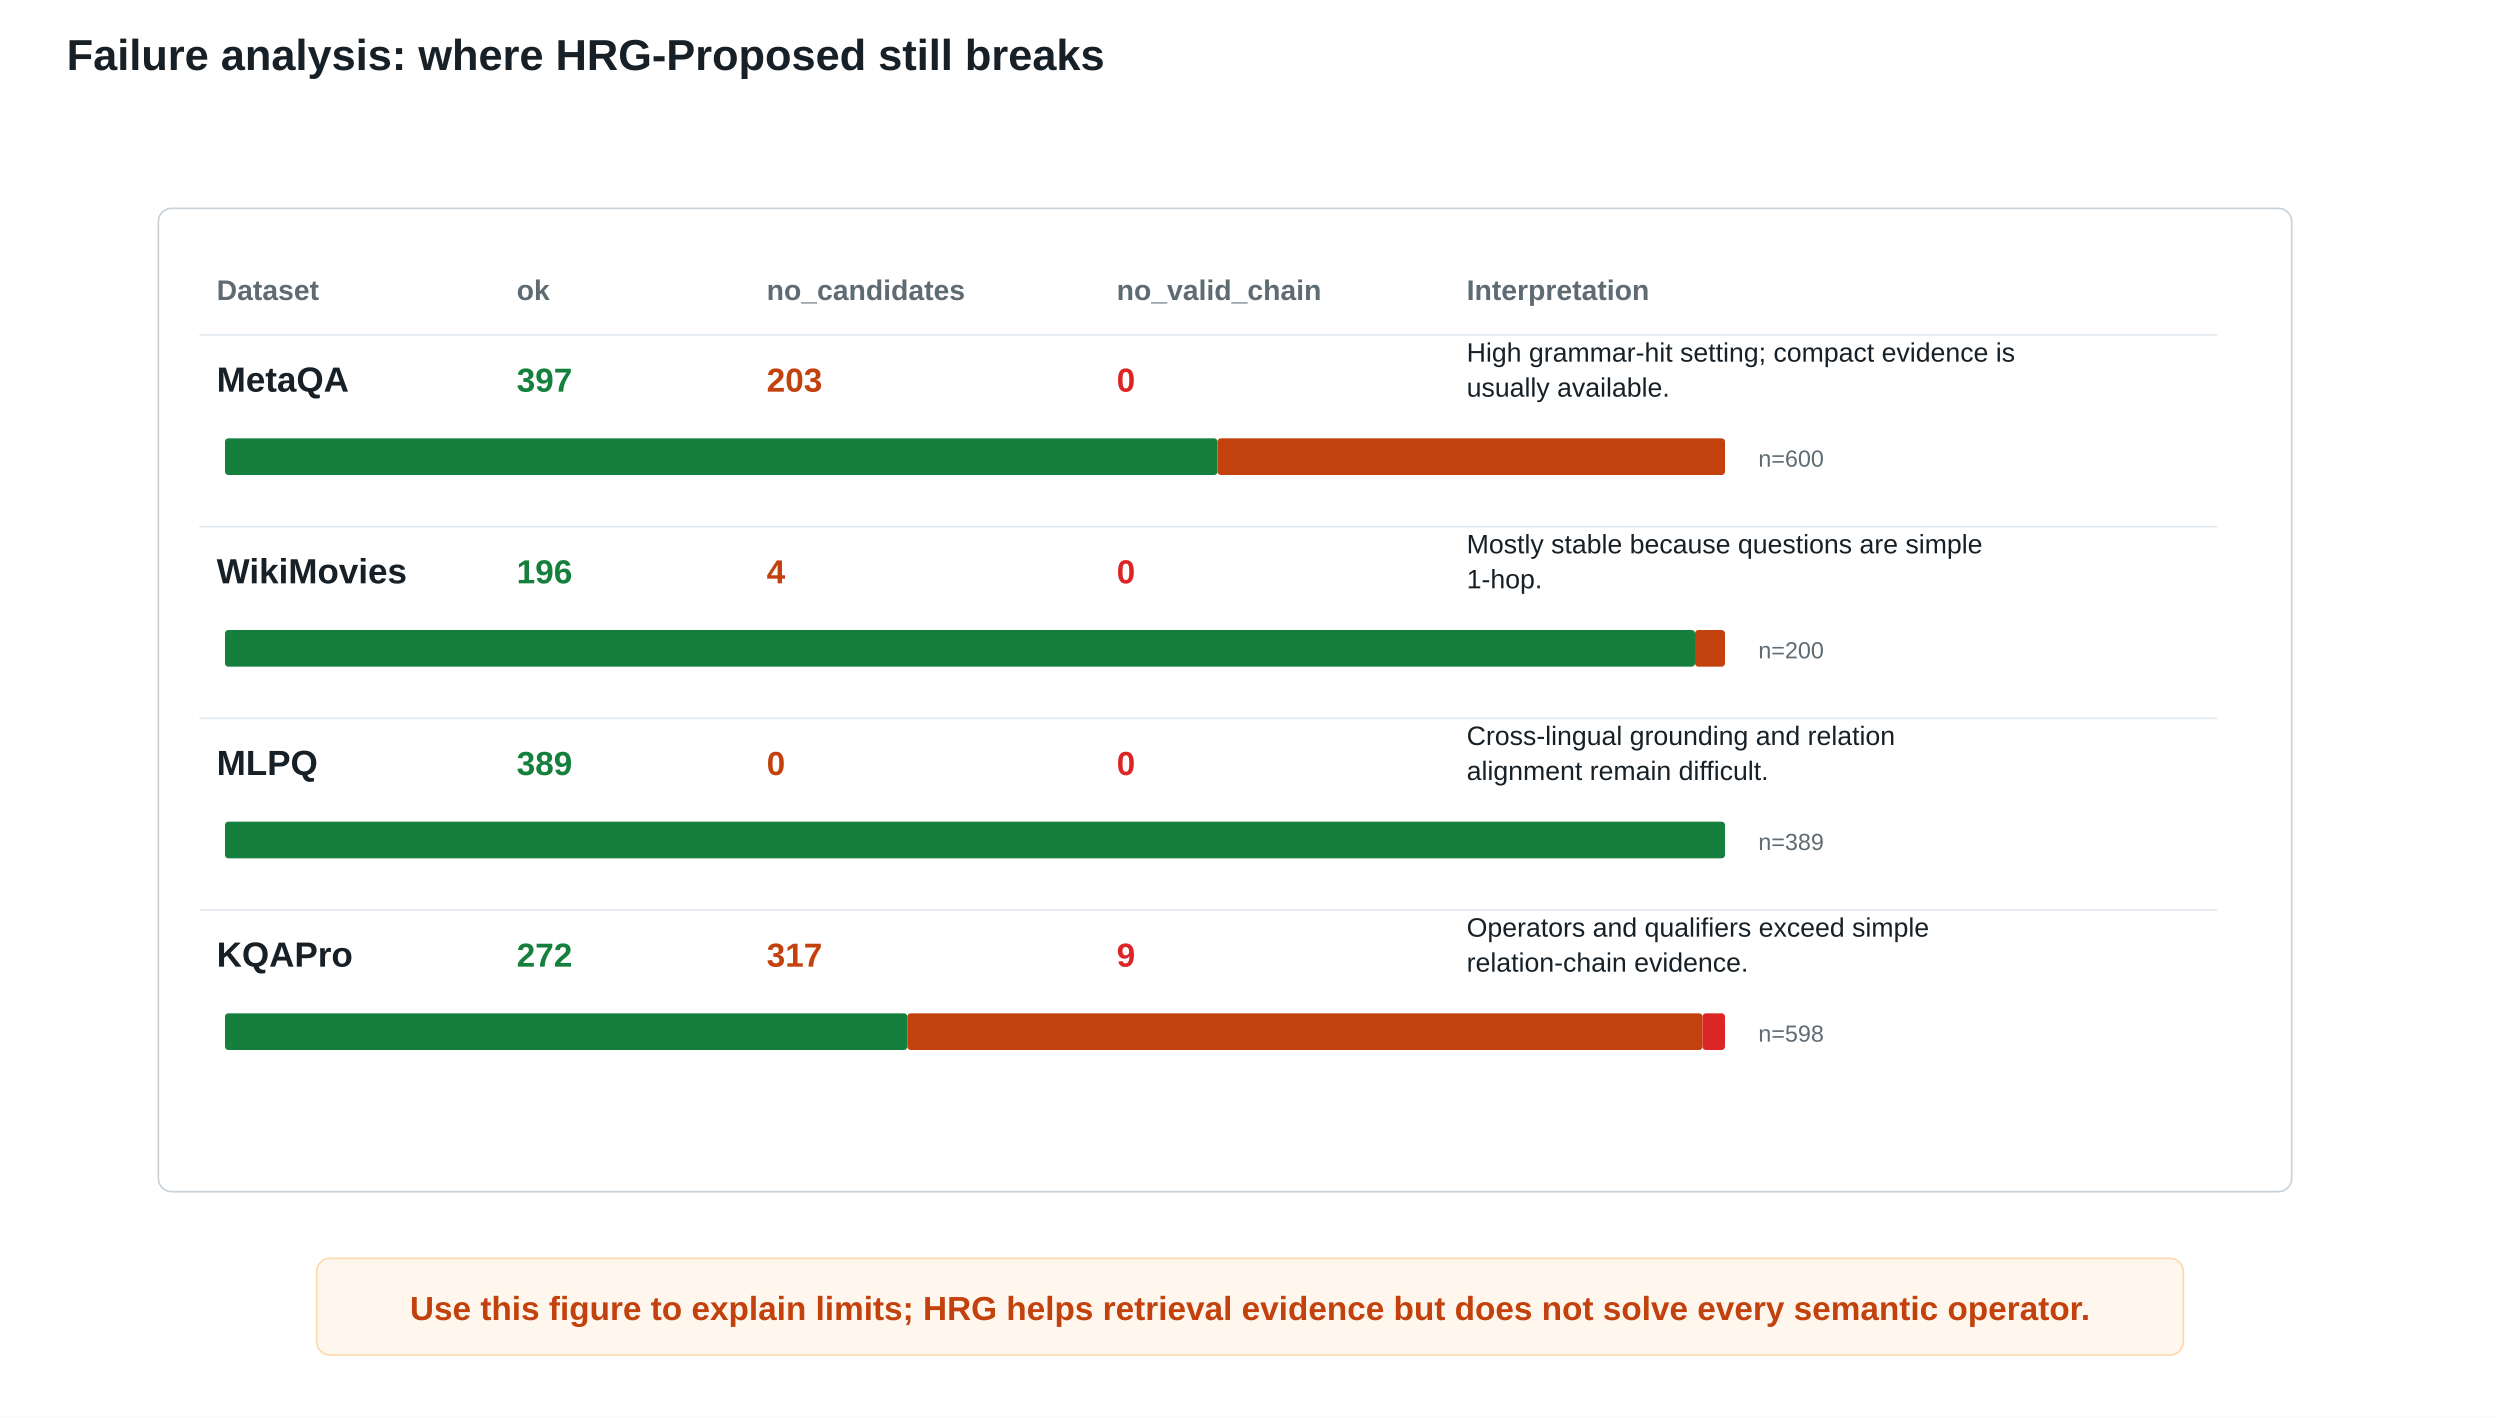
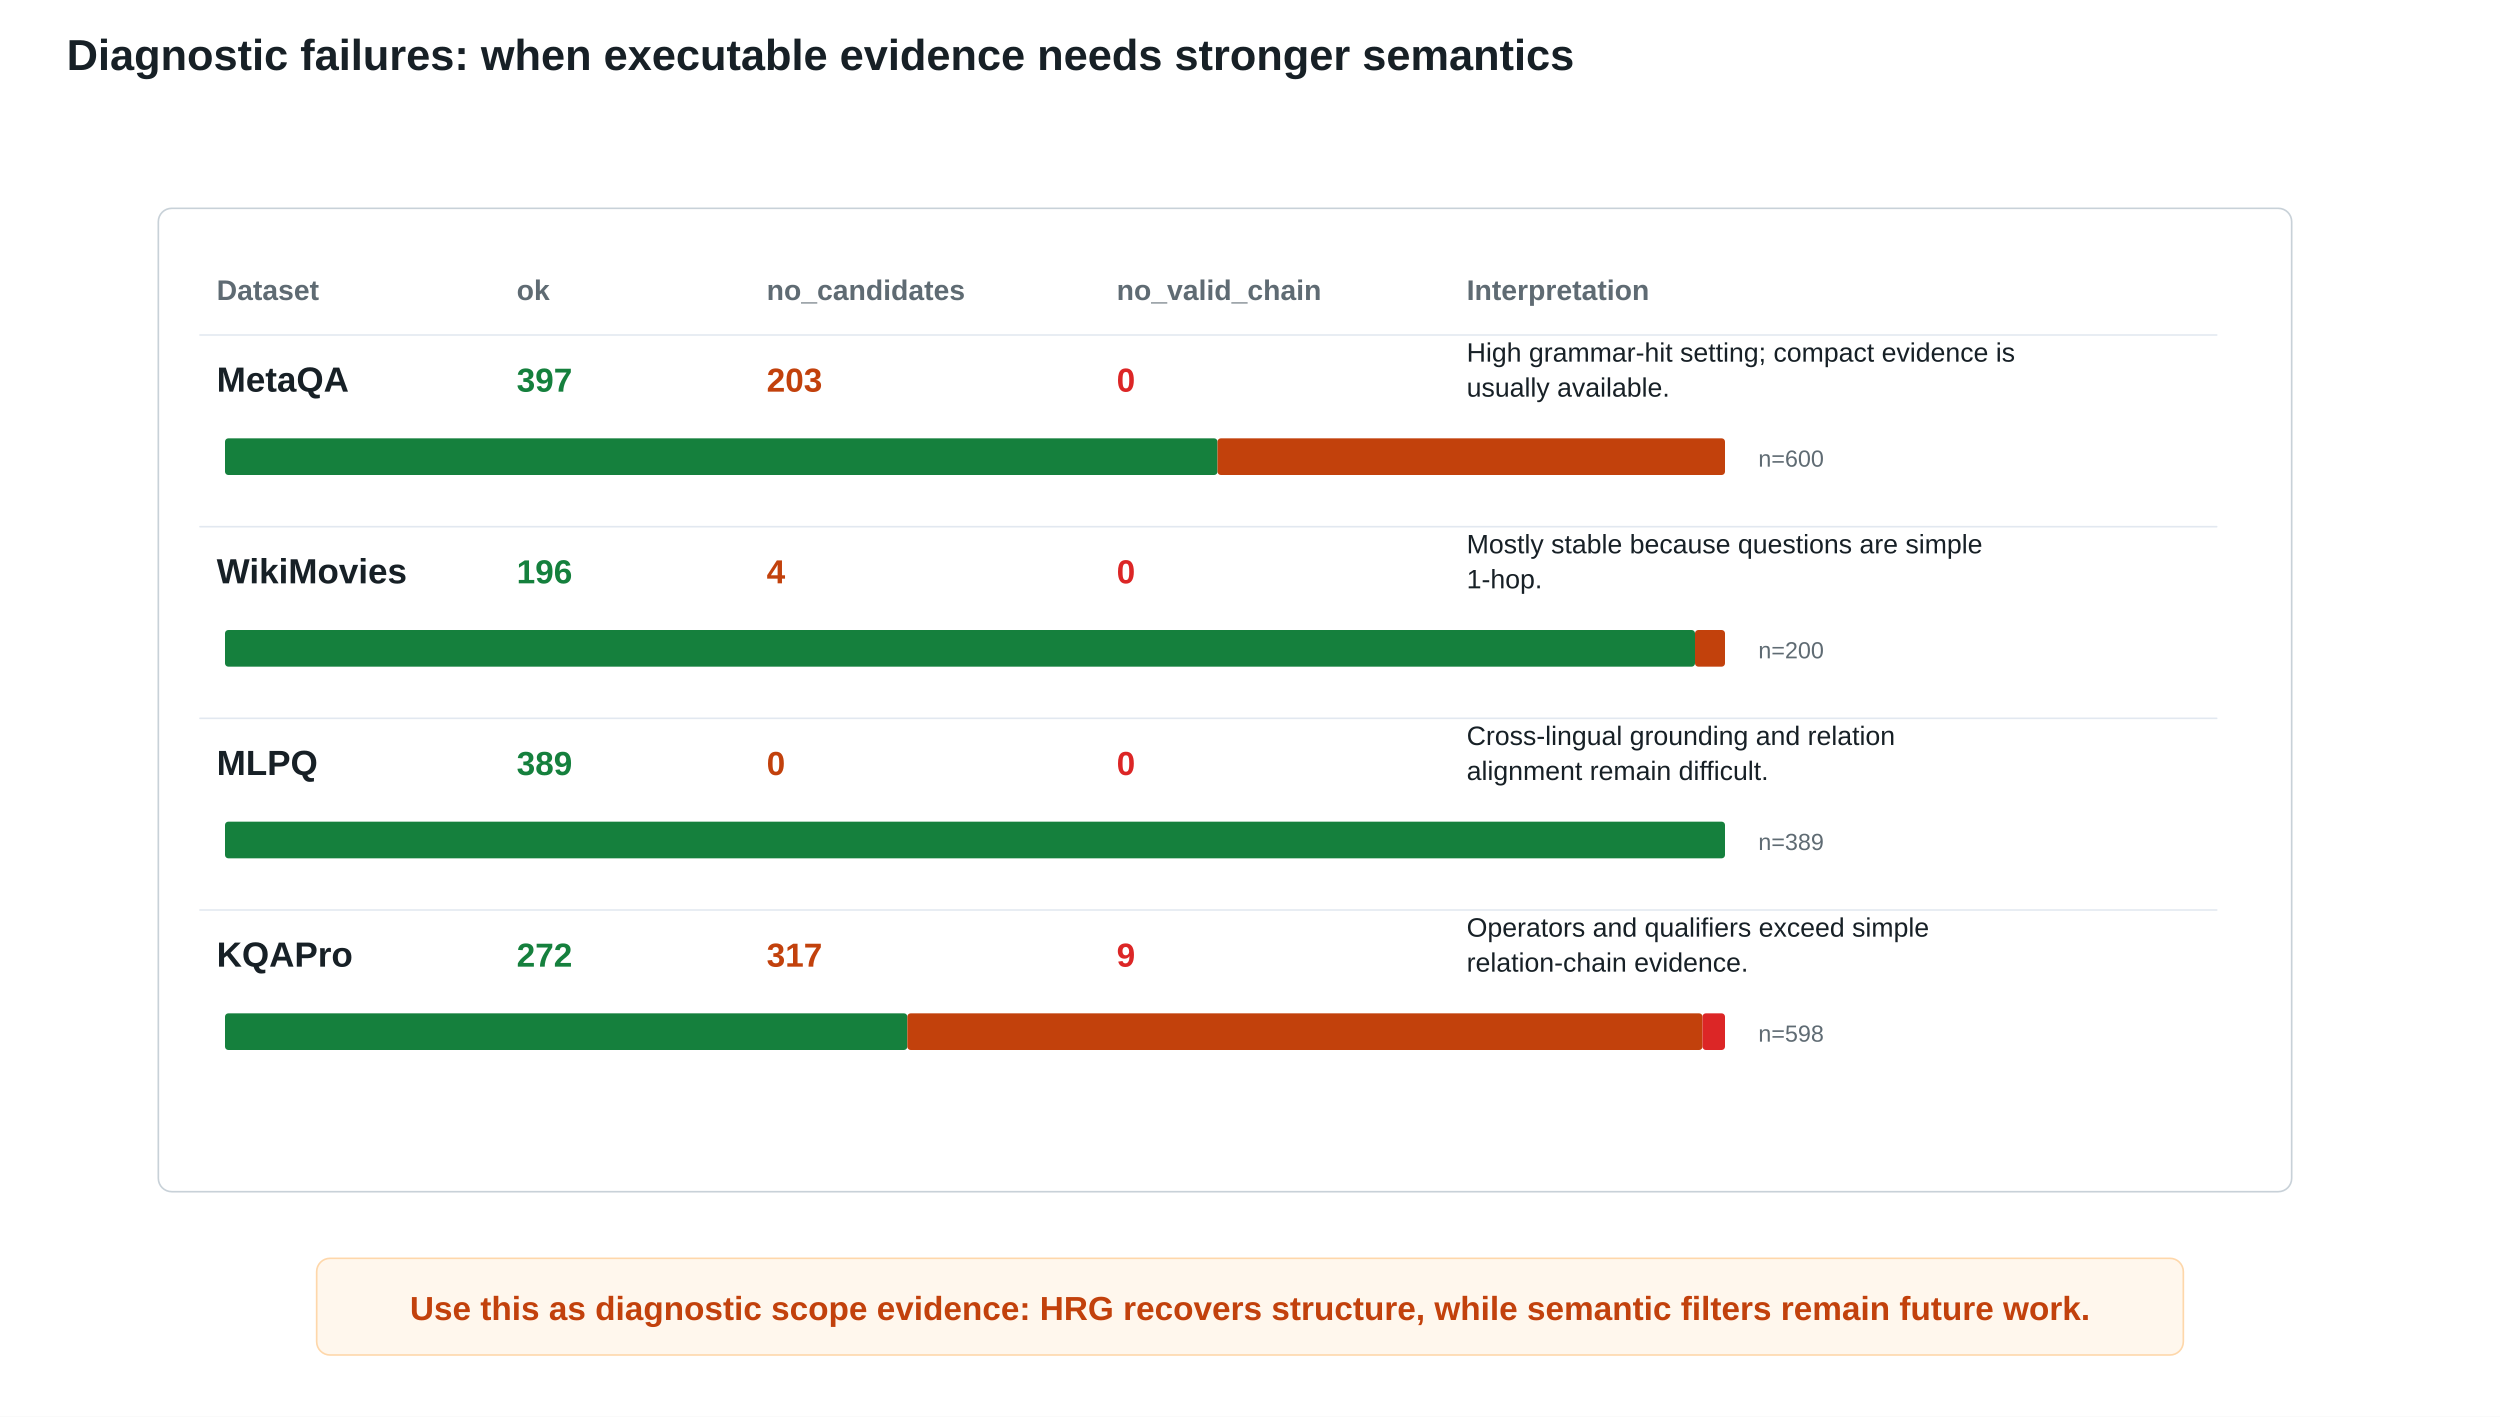
<svg xmlns="http://www.w3.org/2000/svg" width="1500" height="850" viewBox="0 0 1500 850">
  <defs>
    <marker id="arrow" viewBox="0 0 10 10" refX="9" refY="5" markerWidth="8" markerHeight="8" orient="auto">
      <path d="M 0 0 L 10 5 L 0 10 z" fill="#5f6b73" />
    </marker>
    <filter id="shadow" x="-10%" y="-10%" width="120%" height="120%">
      <feDropShadow dx="0" dy="2" stdDeviation="2" flood-color="#0f172a" flood-opacity="0.12" />
    </filter>
  </defs>
  <rect x="0" y="0" width="1500" height="850" fill="white" />
-   <text x="40.0" y="42.0" font-family="Arial, Helvetica, sans-serif" font-size="26" font-weight="700" fill="#172026" text-anchor="start">Failure analysis: where HRG-Proposed still breaks</text>
+   <text x="40.0" y="42.0" font-family="Arial, Helvetica, sans-serif" font-size="26" font-weight="700" fill="#172026" text-anchor="start">Diagnostic failures: when executable evidence needs stronger semantics</text>
  <rect x="95.0" y="125.0" width="1280.0" height="590.0" rx="8.0" fill="white" stroke="#c8d1d8" stroke-width="1" />
  <text x="130.0" y="180.0" font-family="Arial, Helvetica, sans-serif" font-size="17" font-weight="700" fill="#5f6b73" text-anchor="start">Dataset</text>
  <text x="310.0" y="180.0" font-family="Arial, Helvetica, sans-serif" font-size="17" font-weight="700" fill="#5f6b73" text-anchor="start">ok</text>
  <text x="460.0" y="180.0" font-family="Arial, Helvetica, sans-serif" font-size="17" font-weight="700" fill="#5f6b73" text-anchor="start">no_candidates</text>
  <text x="670.0" y="180.0" font-family="Arial, Helvetica, sans-serif" font-size="17" font-weight="700" fill="#5f6b73" text-anchor="start">no_valid_chain</text>
  <text x="880.0" y="180.0" font-family="Arial, Helvetica, sans-serif" font-size="17" font-weight="700" fill="#5f6b73" text-anchor="start">Interpretation</text>
  <line x1="120.0" y1="201.0" x2="1330.0" y2="201.0" stroke="#e2e8f0" stroke-width="1" stroke-linecap="round" />
  <text x="130.0" y="235.0" font-family="Arial, Helvetica, sans-serif" font-size="21" font-weight="700" fill="#172026" text-anchor="start">MetaQA</text>
  <text x="310.0" y="235.0" font-family="Arial, Helvetica, sans-serif" font-size="20" font-weight="700" fill="#15803d" text-anchor="start">397</text>
  <text x="460.0" y="235.0" font-family="Arial, Helvetica, sans-serif" font-size="20" font-weight="700" fill="#c2410c" text-anchor="start">203</text>
  <text x="670.0" y="235.0" font-family="Arial, Helvetica, sans-serif" font-size="20" font-weight="700" fill="#dc2626" text-anchor="start">0</text>
  <text x="880.0" y="217.0" font-family="Arial, Helvetica, sans-serif" font-size="16" font-weight="400" fill="#172026" text-anchor="start">High grammar-hit setting; compact evidence is</text>
  <text x="880.0" y="238.0" font-family="Arial, Helvetica, sans-serif" font-size="16" font-weight="400" fill="#172026" text-anchor="start">usually available.</text>
  <rect x="135.0" y="263.0" width="595.5" height="22.0" rx="2.0" fill="#15803d" stroke="none" stroke-width="1" />
  <rect x="730.5" y="263.0" width="304.5" height="22.0" rx="2.0" fill="#c2410c" stroke="none" stroke-width="1" />
  <rect x="1035.0" y="263.0" width="0.0" height="22.0" rx="2.0" fill="#dc2626" stroke="none" stroke-width="1" />
  <text x="1055.0" y="280.0" font-family="Arial, Helvetica, sans-serif" font-size="14" font-weight="400" fill="#5f6b73" text-anchor="start">n=600</text>
  <line x1="120.0" y1="316.0" x2="1330.0" y2="316.0" stroke="#e2e8f0" stroke-width="1" stroke-linecap="round" />
  <text x="130.0" y="350.0" font-family="Arial, Helvetica, sans-serif" font-size="21" font-weight="700" fill="#172026" text-anchor="start">WikiMovies</text>
  <text x="310.0" y="350.0" font-family="Arial, Helvetica, sans-serif" font-size="20" font-weight="700" fill="#15803d" text-anchor="start">196</text>
  <text x="460.0" y="350.0" font-family="Arial, Helvetica, sans-serif" font-size="20" font-weight="700" fill="#c2410c" text-anchor="start">4</text>
  <text x="670.0" y="350.0" font-family="Arial, Helvetica, sans-serif" font-size="20" font-weight="700" fill="#dc2626" text-anchor="start">0</text>
  <text x="880.0" y="332.0" font-family="Arial, Helvetica, sans-serif" font-size="16" font-weight="400" fill="#172026" text-anchor="start">Mostly stable because questions are simple</text>
  <text x="880.0" y="353.0" font-family="Arial, Helvetica, sans-serif" font-size="16" font-weight="400" fill="#172026" text-anchor="start">1-hop.</text>
  <rect x="135.0" y="378.0" width="882.0" height="22.0" rx="2.0" fill="#15803d" stroke="none" stroke-width="1" />
  <rect x="1017.0" y="378.0" width="18.0" height="22.0" rx="2.0" fill="#c2410c" stroke="none" stroke-width="1" />
  <rect x="1035.0" y="378.0" width="0.0" height="22.0" rx="2.0" fill="#dc2626" stroke="none" stroke-width="1" />
  <text x="1055.0" y="395.0" font-family="Arial, Helvetica, sans-serif" font-size="14" font-weight="400" fill="#5f6b73" text-anchor="start">n=200</text>
  <line x1="120.0" y1="431.0" x2="1330.0" y2="431.0" stroke="#e2e8f0" stroke-width="1" stroke-linecap="round" />
  <text x="130.0" y="465.0" font-family="Arial, Helvetica, sans-serif" font-size="21" font-weight="700" fill="#172026" text-anchor="start">MLPQ</text>
  <text x="310.0" y="465.0" font-family="Arial, Helvetica, sans-serif" font-size="20" font-weight="700" fill="#15803d" text-anchor="start">389</text>
  <text x="460.0" y="465.0" font-family="Arial, Helvetica, sans-serif" font-size="20" font-weight="700" fill="#c2410c" text-anchor="start">0</text>
  <text x="670.0" y="465.0" font-family="Arial, Helvetica, sans-serif" font-size="20" font-weight="700" fill="#dc2626" text-anchor="start">0</text>
  <text x="880.0" y="447.0" font-family="Arial, Helvetica, sans-serif" font-size="16" font-weight="400" fill="#172026" text-anchor="start">Cross-lingual grounding and relation</text>
  <text x="880.0" y="468.0" font-family="Arial, Helvetica, sans-serif" font-size="16" font-weight="400" fill="#172026" text-anchor="start">alignment remain difficult.</text>
  <rect x="135.0" y="493.0" width="900.0" height="22.0" rx="2.0" fill="#15803d" stroke="none" stroke-width="1" />
  <rect x="1035.0" y="493.0" width="0.0" height="22.0" rx="2.0" fill="#c2410c" stroke="none" stroke-width="1" />
  <rect x="1035.0" y="493.0" width="0.0" height="22.0" rx="2.0" fill="#dc2626" stroke="none" stroke-width="1" />
  <text x="1055.0" y="510.0" font-family="Arial, Helvetica, sans-serif" font-size="14" font-weight="400" fill="#5f6b73" text-anchor="start">n=389</text>
  <line x1="120.0" y1="546.0" x2="1330.0" y2="546.0" stroke="#e2e8f0" stroke-width="1" stroke-linecap="round" />
  <text x="130.0" y="580.0" font-family="Arial, Helvetica, sans-serif" font-size="21" font-weight="700" fill="#172026" text-anchor="start">KQAPro</text>
  <text x="310.0" y="580.0" font-family="Arial, Helvetica, sans-serif" font-size="20" font-weight="700" fill="#15803d" text-anchor="start">272</text>
  <text x="460.0" y="580.0" font-family="Arial, Helvetica, sans-serif" font-size="20" font-weight="700" fill="#c2410c" text-anchor="start">317</text>
  <text x="670.0" y="580.0" font-family="Arial, Helvetica, sans-serif" font-size="20" font-weight="700" fill="#dc2626" text-anchor="start">9</text>
  <text x="880.0" y="562.0" font-family="Arial, Helvetica, sans-serif" font-size="16" font-weight="400" fill="#172026" text-anchor="start">Operators and qualifiers exceed simple</text>
  <text x="880.0" y="583.0" font-family="Arial, Helvetica, sans-serif" font-size="16" font-weight="400" fill="#172026" text-anchor="start">relation-chain evidence.</text>
  <rect x="135.0" y="608.0" width="409.4" height="22.0" rx="2.0" fill="#15803d" stroke="none" stroke-width="1" />
  <rect x="544.4" y="608.0" width="477.1" height="22.0" rx="2.0" fill="#c2410c" stroke="none" stroke-width="1" />
  <rect x="1021.5" y="608.0" width="13.5" height="22.0" rx="2.0" fill="#dc2626" stroke="none" stroke-width="1" />
  <text x="1055.0" y="625.0" font-family="Arial, Helvetica, sans-serif" font-size="14" font-weight="400" fill="#5f6b73" text-anchor="start">n=598</text>
  <rect x="190.0" y="755.0" width="1120.0" height="58.0" rx="8.0" fill="#fff7ed" stroke="#fed7aa" stroke-width="1" />
-   <text x="750.0" y="792.0" font-family="Arial, Helvetica, sans-serif" font-size="20" font-weight="700" fill="#c2410c" text-anchor="middle">Use this figure to explain limits; HRG helps retrieval evidence but does not solve every semantic operator.</text>
+   <text x="750.0" y="792.0" font-family="Arial, Helvetica, sans-serif" font-size="20" font-weight="700" fill="#c2410c" text-anchor="middle">Use this as diagnostic scope evidence: HRG recovers structure, while semantic filters remain future work.</text>
</svg>
